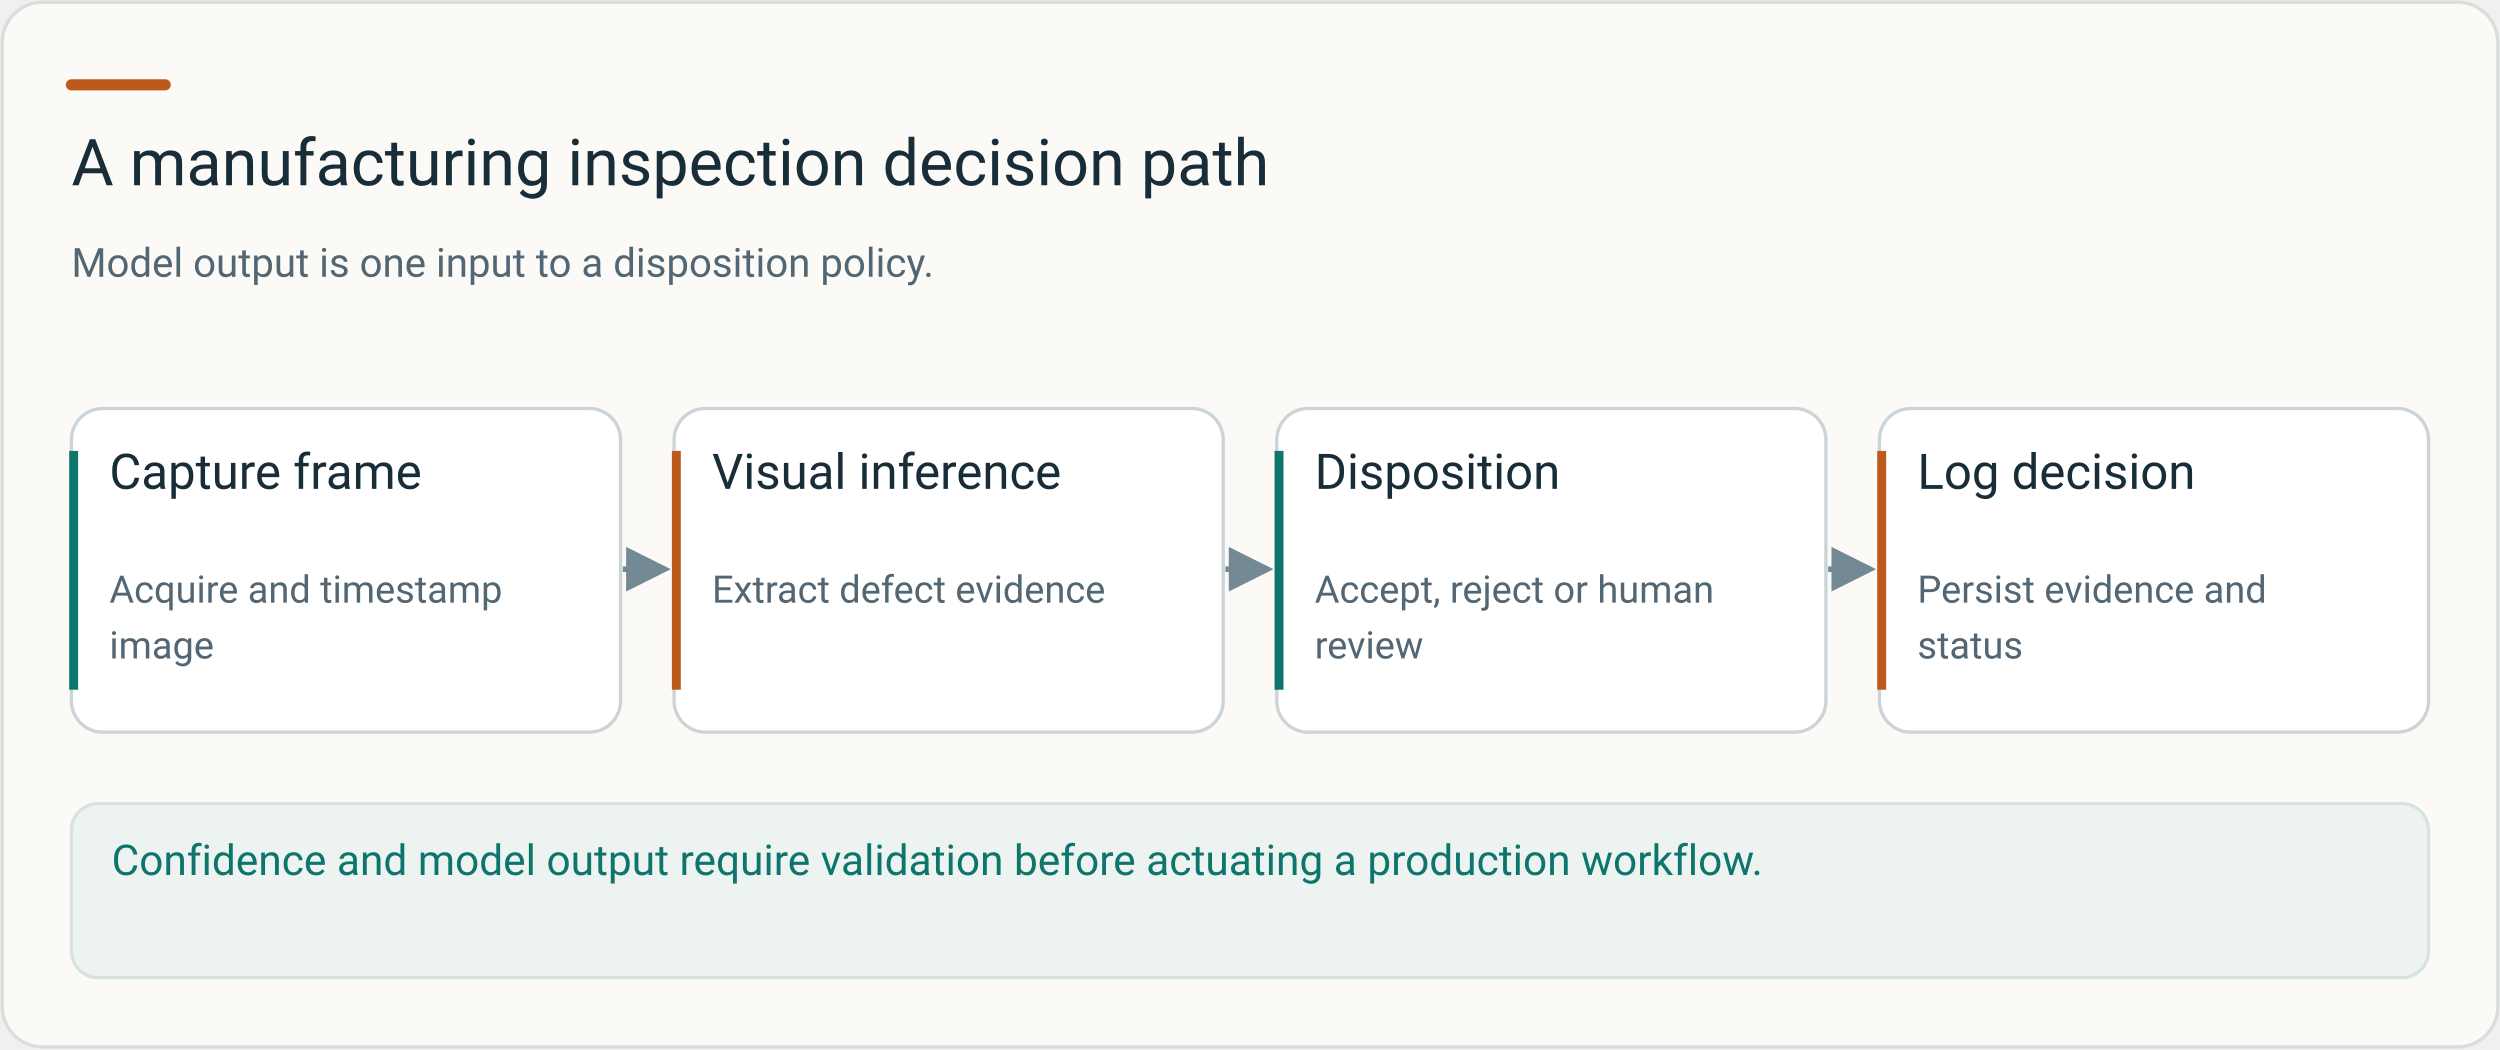
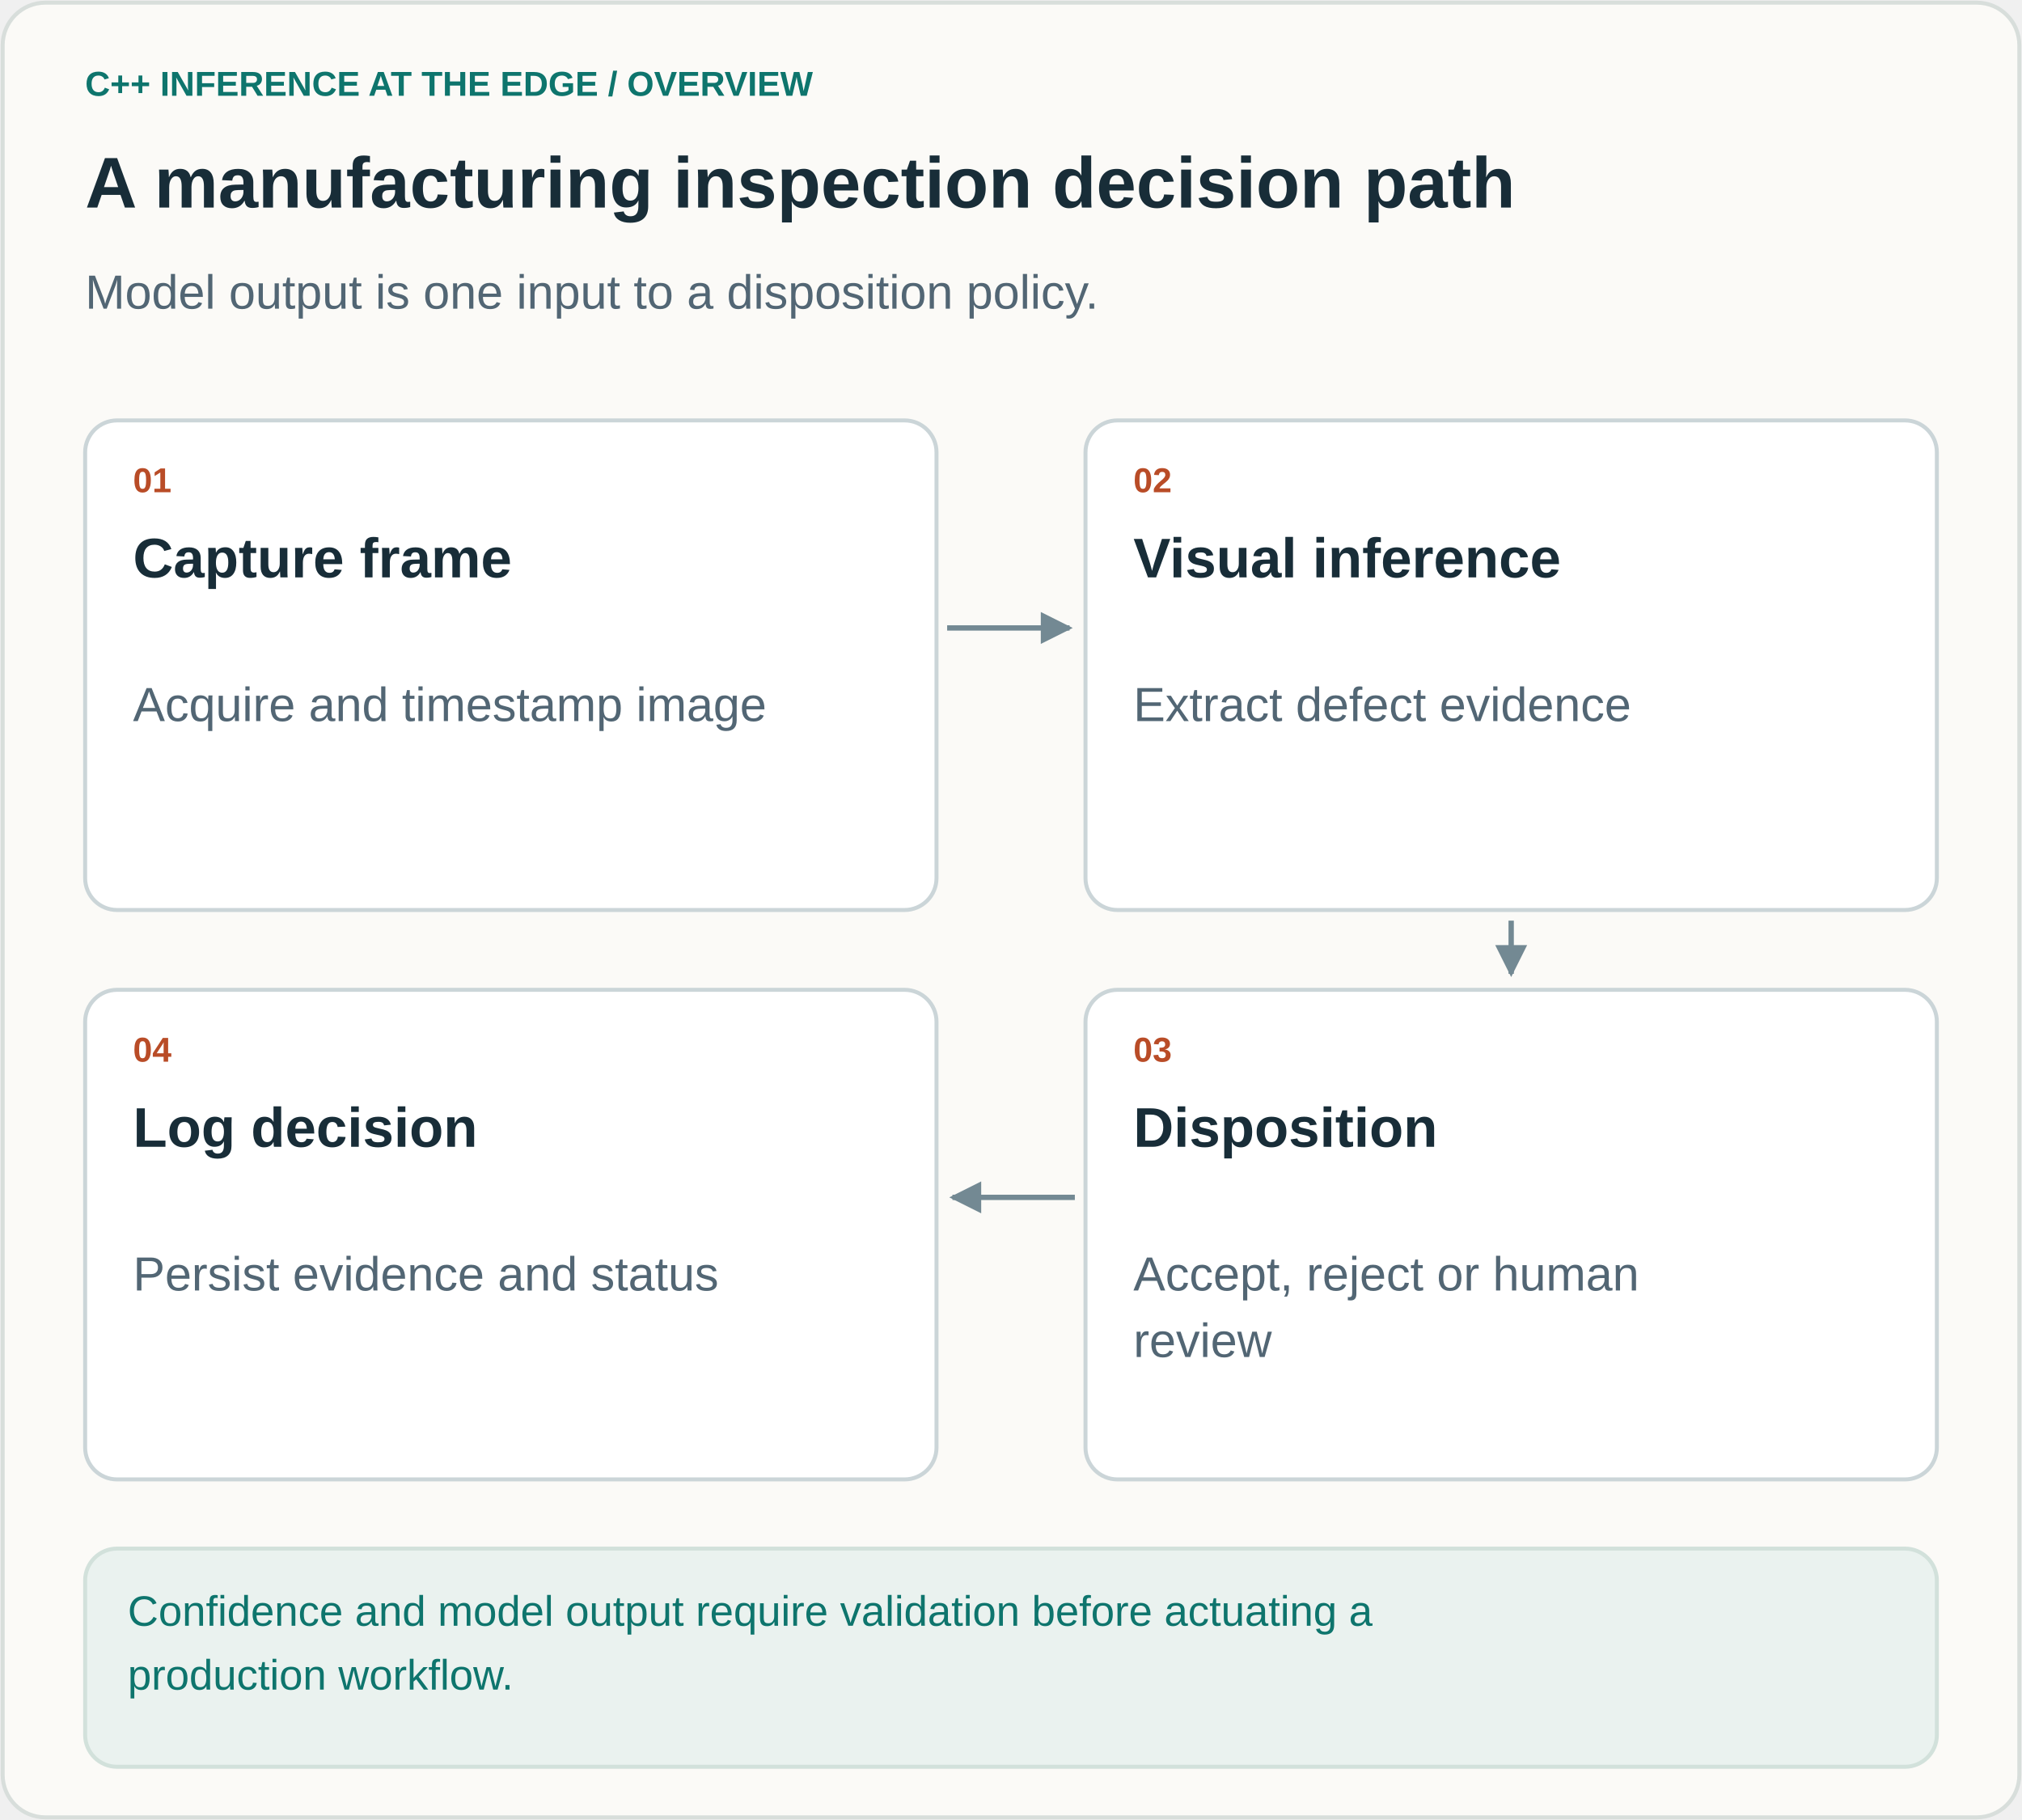
- <svg xmlns="http://www.w3.org/2000/svg" viewBox="0 0 1120 470" role="img" aria-labelledby="title desc">
+ <svg xmlns="http://www.w3.org/2000/svg" width="760" height="684" viewBox="0 0 760 684" role="img" aria-labelledby="title desc">
  <defs>
-     <marker id="arrow" markerWidth="8" markerHeight="8" refX="7" refY="4" orient="auto">
-       <path d="M0 0 L8 4 L0 8 Z" fill="#738993" />
+     <marker id="arrow" viewBox="0 0 10 10" refX="9" refY="5" markerWidth="6" markerHeight="6" orient="auto-start-reverse">
+       <path d="M0 0 L10 5 L0 10 Z" fill="#738993" />
    </marker>
  </defs>
-   <g font-family="Roboto, Arial, sans-serif">
-     <rect x="1" y="1" width="1118" height="468" rx="18" fill="#fbfaf7" stroke="#d8dedb" stroke-width="1.5" />
-     <path d="M32 38 H74" stroke="#bd591c" stroke-width="5" stroke-linecap="round" />
-     <text x="32" y="83" font-size="29" fill="#182d38" font-weight="400">A manufacturing inspection decision path</text>
-     <text x="32" y="124" font-size="18" fill="#526674" font-weight="400">Model output is one input to a disposition policy.</text>
-     <rect x="32" y="183" width="246" height="145" rx="14" fill="#fff" stroke="#cbd5d8" stroke-width="1.5" />
-     <path d="M33 202 V309" stroke="#0e756d" stroke-width="4" />
-     <text x="49" y="219" font-size="22" fill="#182d38" font-weight="400">Capture frame</text>
-     <text x="49" y="270" font-size="17" fill="#526674" font-weight="400">Acquire and timestamp</text>
-     <text x="49" y="295" font-size="17" fill="#526674" font-weight="400">image</text>
-     <path d="M279 255 H298" stroke="#738993" stroke-width="2.5" marker-end="url(#arrow)" fill="none" />
-     <rect x="302" y="183" width="246" height="145" rx="14" fill="#fff" stroke="#cbd5d8" stroke-width="1.5" />
-     <path d="M303 202 V309" stroke="#bd591c" stroke-width="4" />
-     <text x="319" y="219" font-size="22" fill="#182d38" font-weight="400">Visual inference</text>
-     <text x="319" y="270" font-size="17" fill="#526674" font-weight="400">Extract defect evidence</text>
-     <path d="M549 255 H568" stroke="#738993" stroke-width="2.5" marker-end="url(#arrow)" fill="none" />
-     <rect x="572" y="183" width="246" height="145" rx="14" fill="#fff" stroke="#cbd5d8" stroke-width="1.5" />
-     <path d="M573 202 V309" stroke="#0e756d" stroke-width="4" />
-     <text x="589" y="219" font-size="22" fill="#182d38" font-weight="400">Disposition</text>
-     <text x="589" y="270" font-size="17" fill="#526674" font-weight="400">Accept, reject or human</text>
-     <text x="589" y="295" font-size="17" fill="#526674" font-weight="400">review</text>
-     <path d="M819 255 H838" stroke="#738993" stroke-width="2.5" marker-end="url(#arrow)" fill="none" />
-     <rect x="842" y="183" width="246" height="145" rx="14" fill="#fff" stroke="#cbd5d8" stroke-width="1.5" />
-     <path d="M843 202 V309" stroke="#bd591c" stroke-width="4" />
-     <text x="859" y="219" font-size="22" fill="#182d38" font-weight="400">Log decision</text>
-     <text x="859" y="270" font-size="17" fill="#526674" font-weight="400">Persist evidence and</text>
-     <text x="859" y="295" font-size="17" fill="#526674" font-weight="400">status</text>
-     <rect x="32" y="360" width="1056" height="78" rx="12" fill="#edf3f1" stroke="#d7e3de" stroke-width="1.5" />
-     <text x="50" y="392" font-size="19" fill="#0e756d" font-weight="400">Confidence and model output require validation before actuating a production workflow.</text>
+   <g font-family="Arial, Helvetica, sans-serif">
+     <rect x="1" y="1" width="758" height="682" rx="16" fill="#fbfaf7" stroke="#d8dedb" stroke-width="1.5" />
+     <text x="32" y="36" font-size="13" fill="#0e756d" font-weight="700" text-anchor="start">C++ INFERENCE AT THE EDGE  /  OVERVIEW</text>
+     <text x="32" y="78" font-size="27" fill="#182d38" font-weight="600" text-anchor="start">A manufacturing inspection decision path</text>
+     <text x="32" y="116" font-size="18" fill="#526674" font-weight="400" text-anchor="start">Model output is one input to a disposition policy.</text>
+     <rect x="32" y="158" width="320" height="184" rx="12" fill="#fff" stroke="#cbd5d8" stroke-width="1.5" />
+     <text x="50" y="185" font-size="13" fill="#b94c27" font-weight="700" text-anchor="start">01</text>
+     <text x="50" y="217" font-size="21" fill="#182d38" font-weight="600" text-anchor="start">Capture frame</text>
+     <text x="50" y="271" font-size="18" fill="#526674" font-weight="400" text-anchor="start">Acquire and timestamp image</text>
+     <rect x="408" y="158" width="320" height="184" rx="12" fill="#fff" stroke="#cbd5d8" stroke-width="1.5" />
+     <text x="426" y="185" font-size="13" fill="#b94c27" font-weight="700" text-anchor="start">02</text>
+     <text x="426" y="217" font-size="21" fill="#182d38" font-weight="600" text-anchor="start">Visual inference</text>
+     <text x="426" y="271" font-size="18" fill="#526674" font-weight="400" text-anchor="start">Extract defect evidence</text>
+     <rect x="408" y="372" width="320" height="184" rx="12" fill="#fff" stroke="#cbd5d8" stroke-width="1.5" />
+     <text x="426" y="399" font-size="13" fill="#b94c27" font-weight="700" text-anchor="start">03</text>
+     <text x="426" y="431" font-size="21" fill="#182d38" font-weight="600" text-anchor="start">Disposition</text>
+     <text x="426" y="485" font-size="18" fill="#526674" font-weight="400" text-anchor="start">Accept, reject or human</text>
+     <text x="426" y="510" font-size="18" fill="#526674" font-weight="400" text-anchor="start">review</text>
+     <rect x="32" y="372" width="320" height="184" rx="12" fill="#fff" stroke="#cbd5d8" stroke-width="1.5" />
+     <text x="50" y="399" font-size="13" fill="#b94c27" font-weight="700" text-anchor="start">04</text>
+     <text x="50" y="431" font-size="21" fill="#182d38" font-weight="600" text-anchor="start">Log decision</text>
+     <text x="50" y="485" font-size="18" fill="#526674" font-weight="400" text-anchor="start">Persist evidence and status</text>
+     <path d="M356 236 L402 236" fill="none" stroke="#738993" stroke-width="2" marker-end="url(#arrow)" />
+     <path d="M568 346 L568 366" fill="none" stroke="#738993" stroke-width="2" marker-end="url(#arrow)" />
+     <path d="M404 450 L358 450" fill="none" stroke="#738993" stroke-width="2" marker-end="url(#arrow)" />
+     <rect x="32" y="582" width="696" height="82" rx="12" fill="#eaf2ef" stroke="#d2e1db" stroke-width="1.5" />
+     <text x="48" y="611" font-size="16" fill="#0e756d" font-weight="400" text-anchor="start">Confidence and model output require validation before actuating a</text>
+     <text x="48" y="635" font-size="16" fill="#0e756d" font-weight="400" text-anchor="start">production workflow.</text>
  </g>
</svg>
